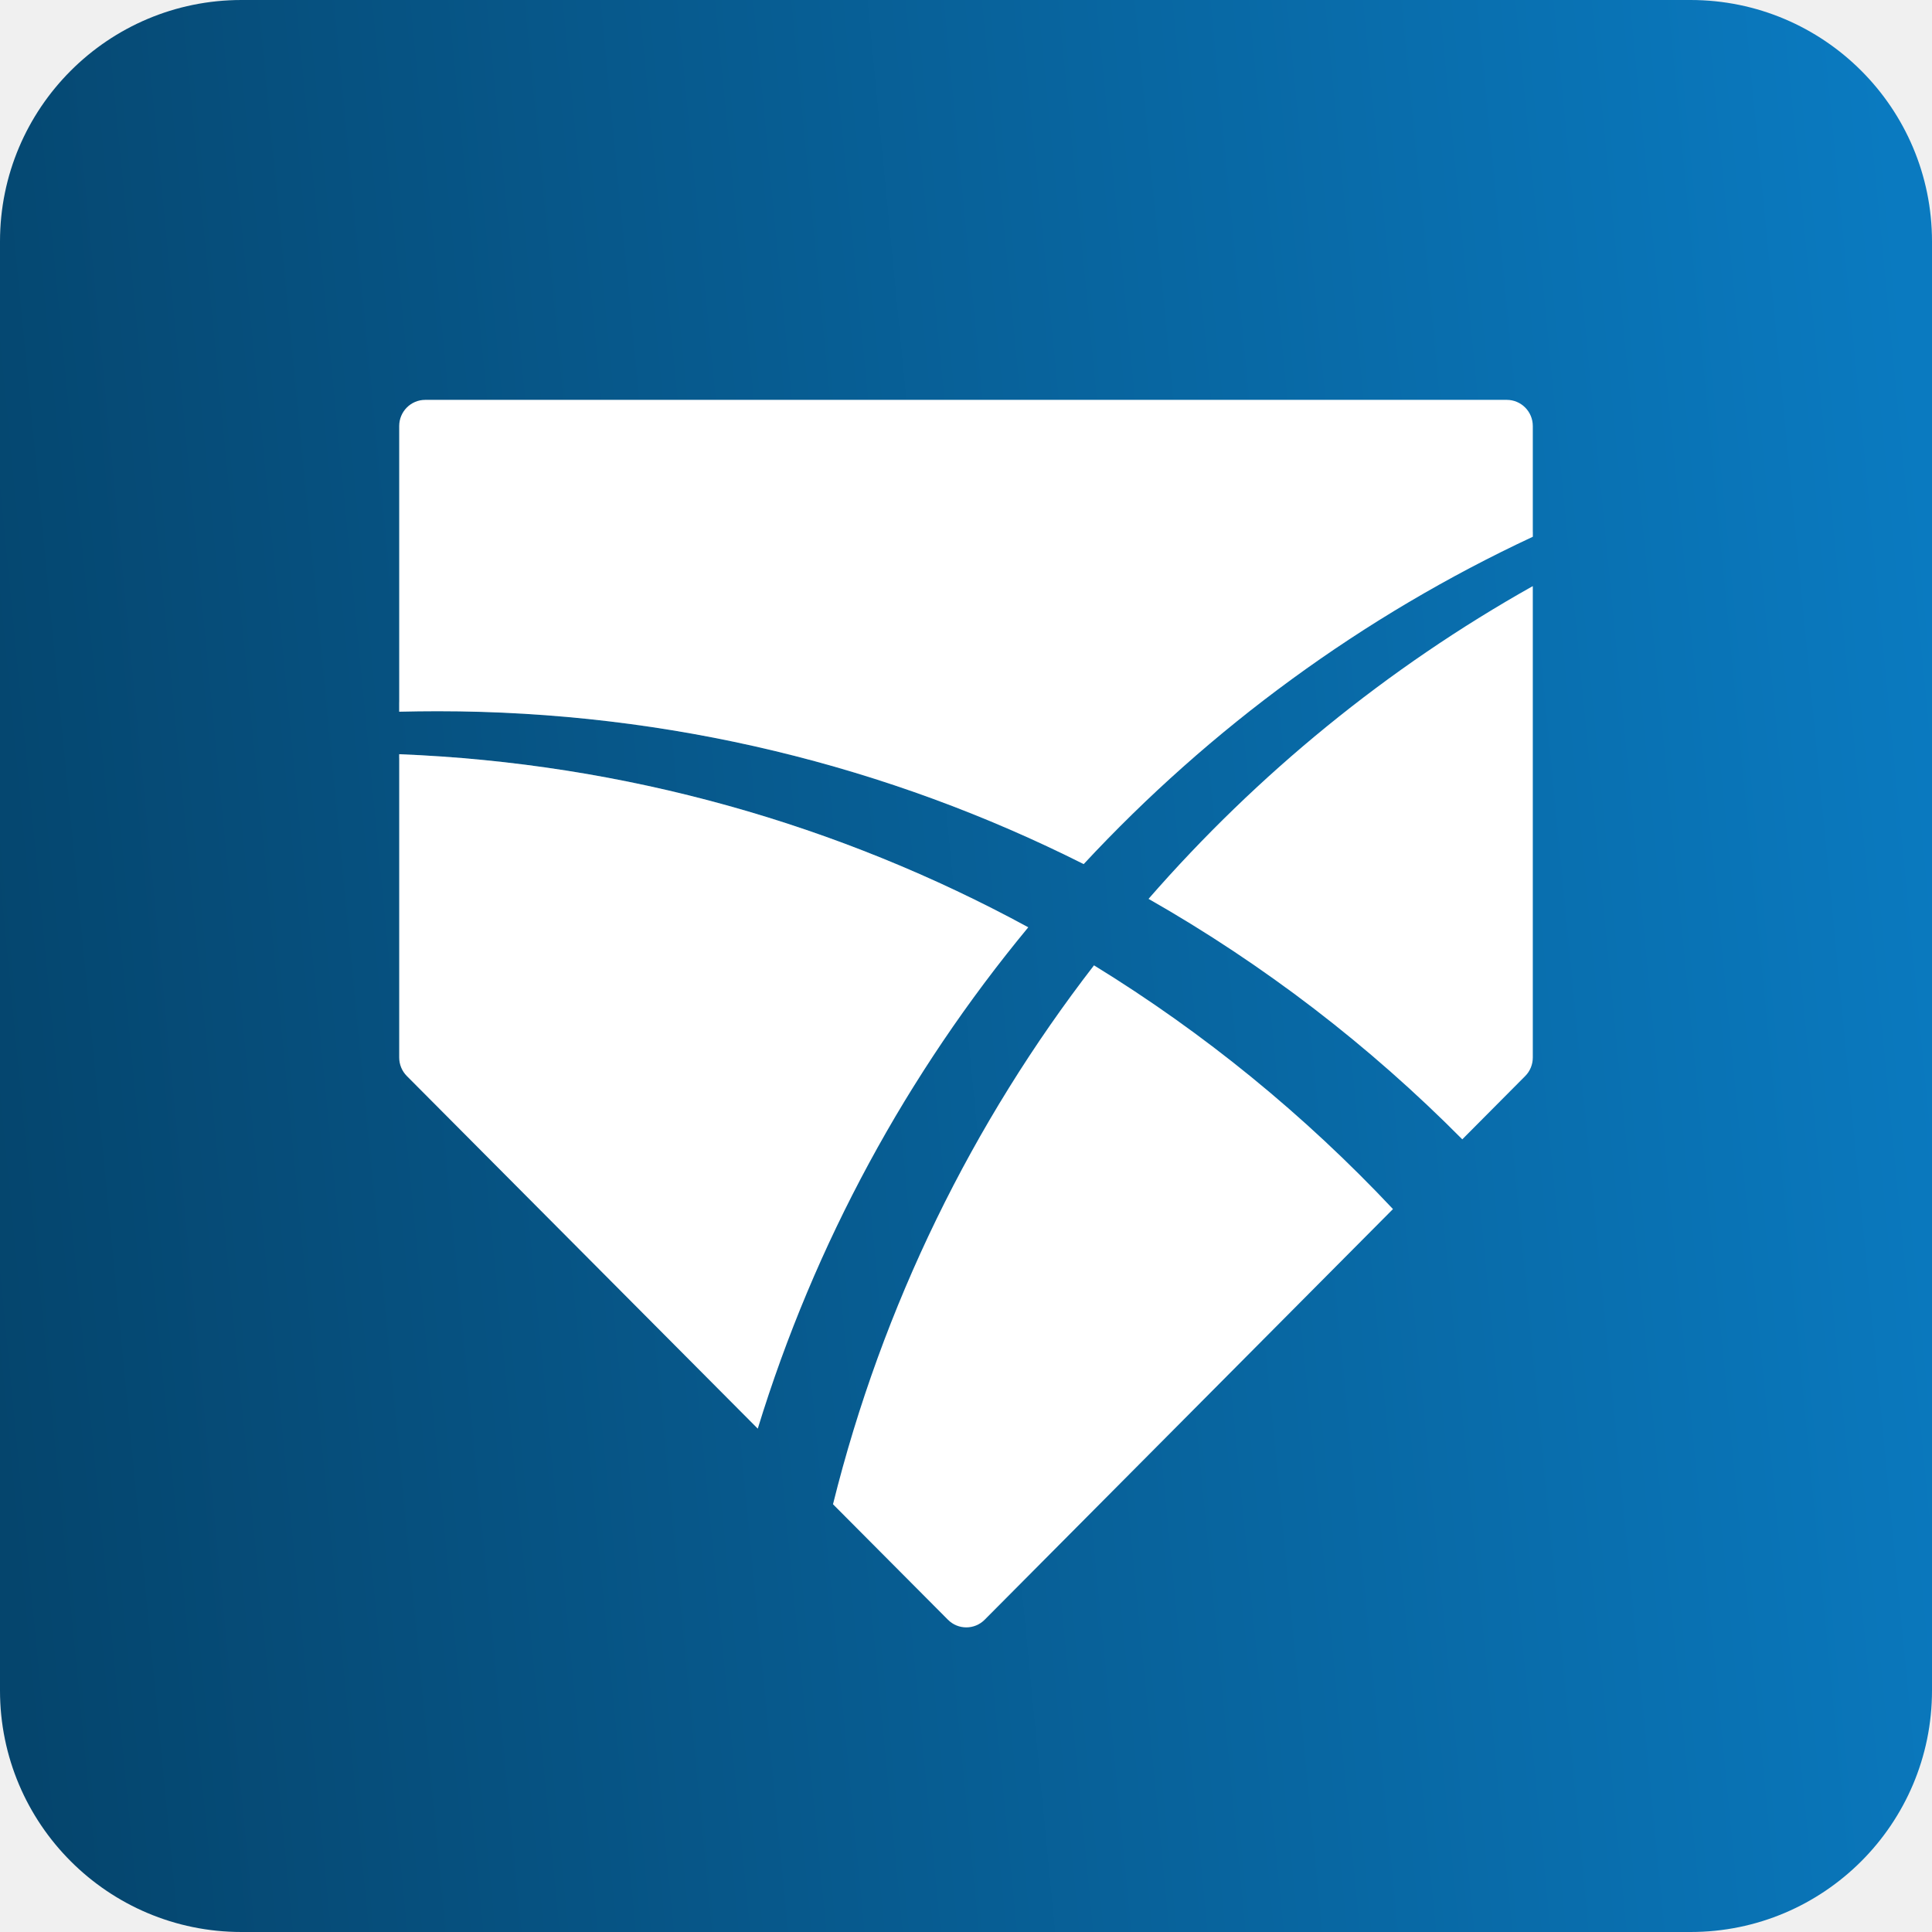
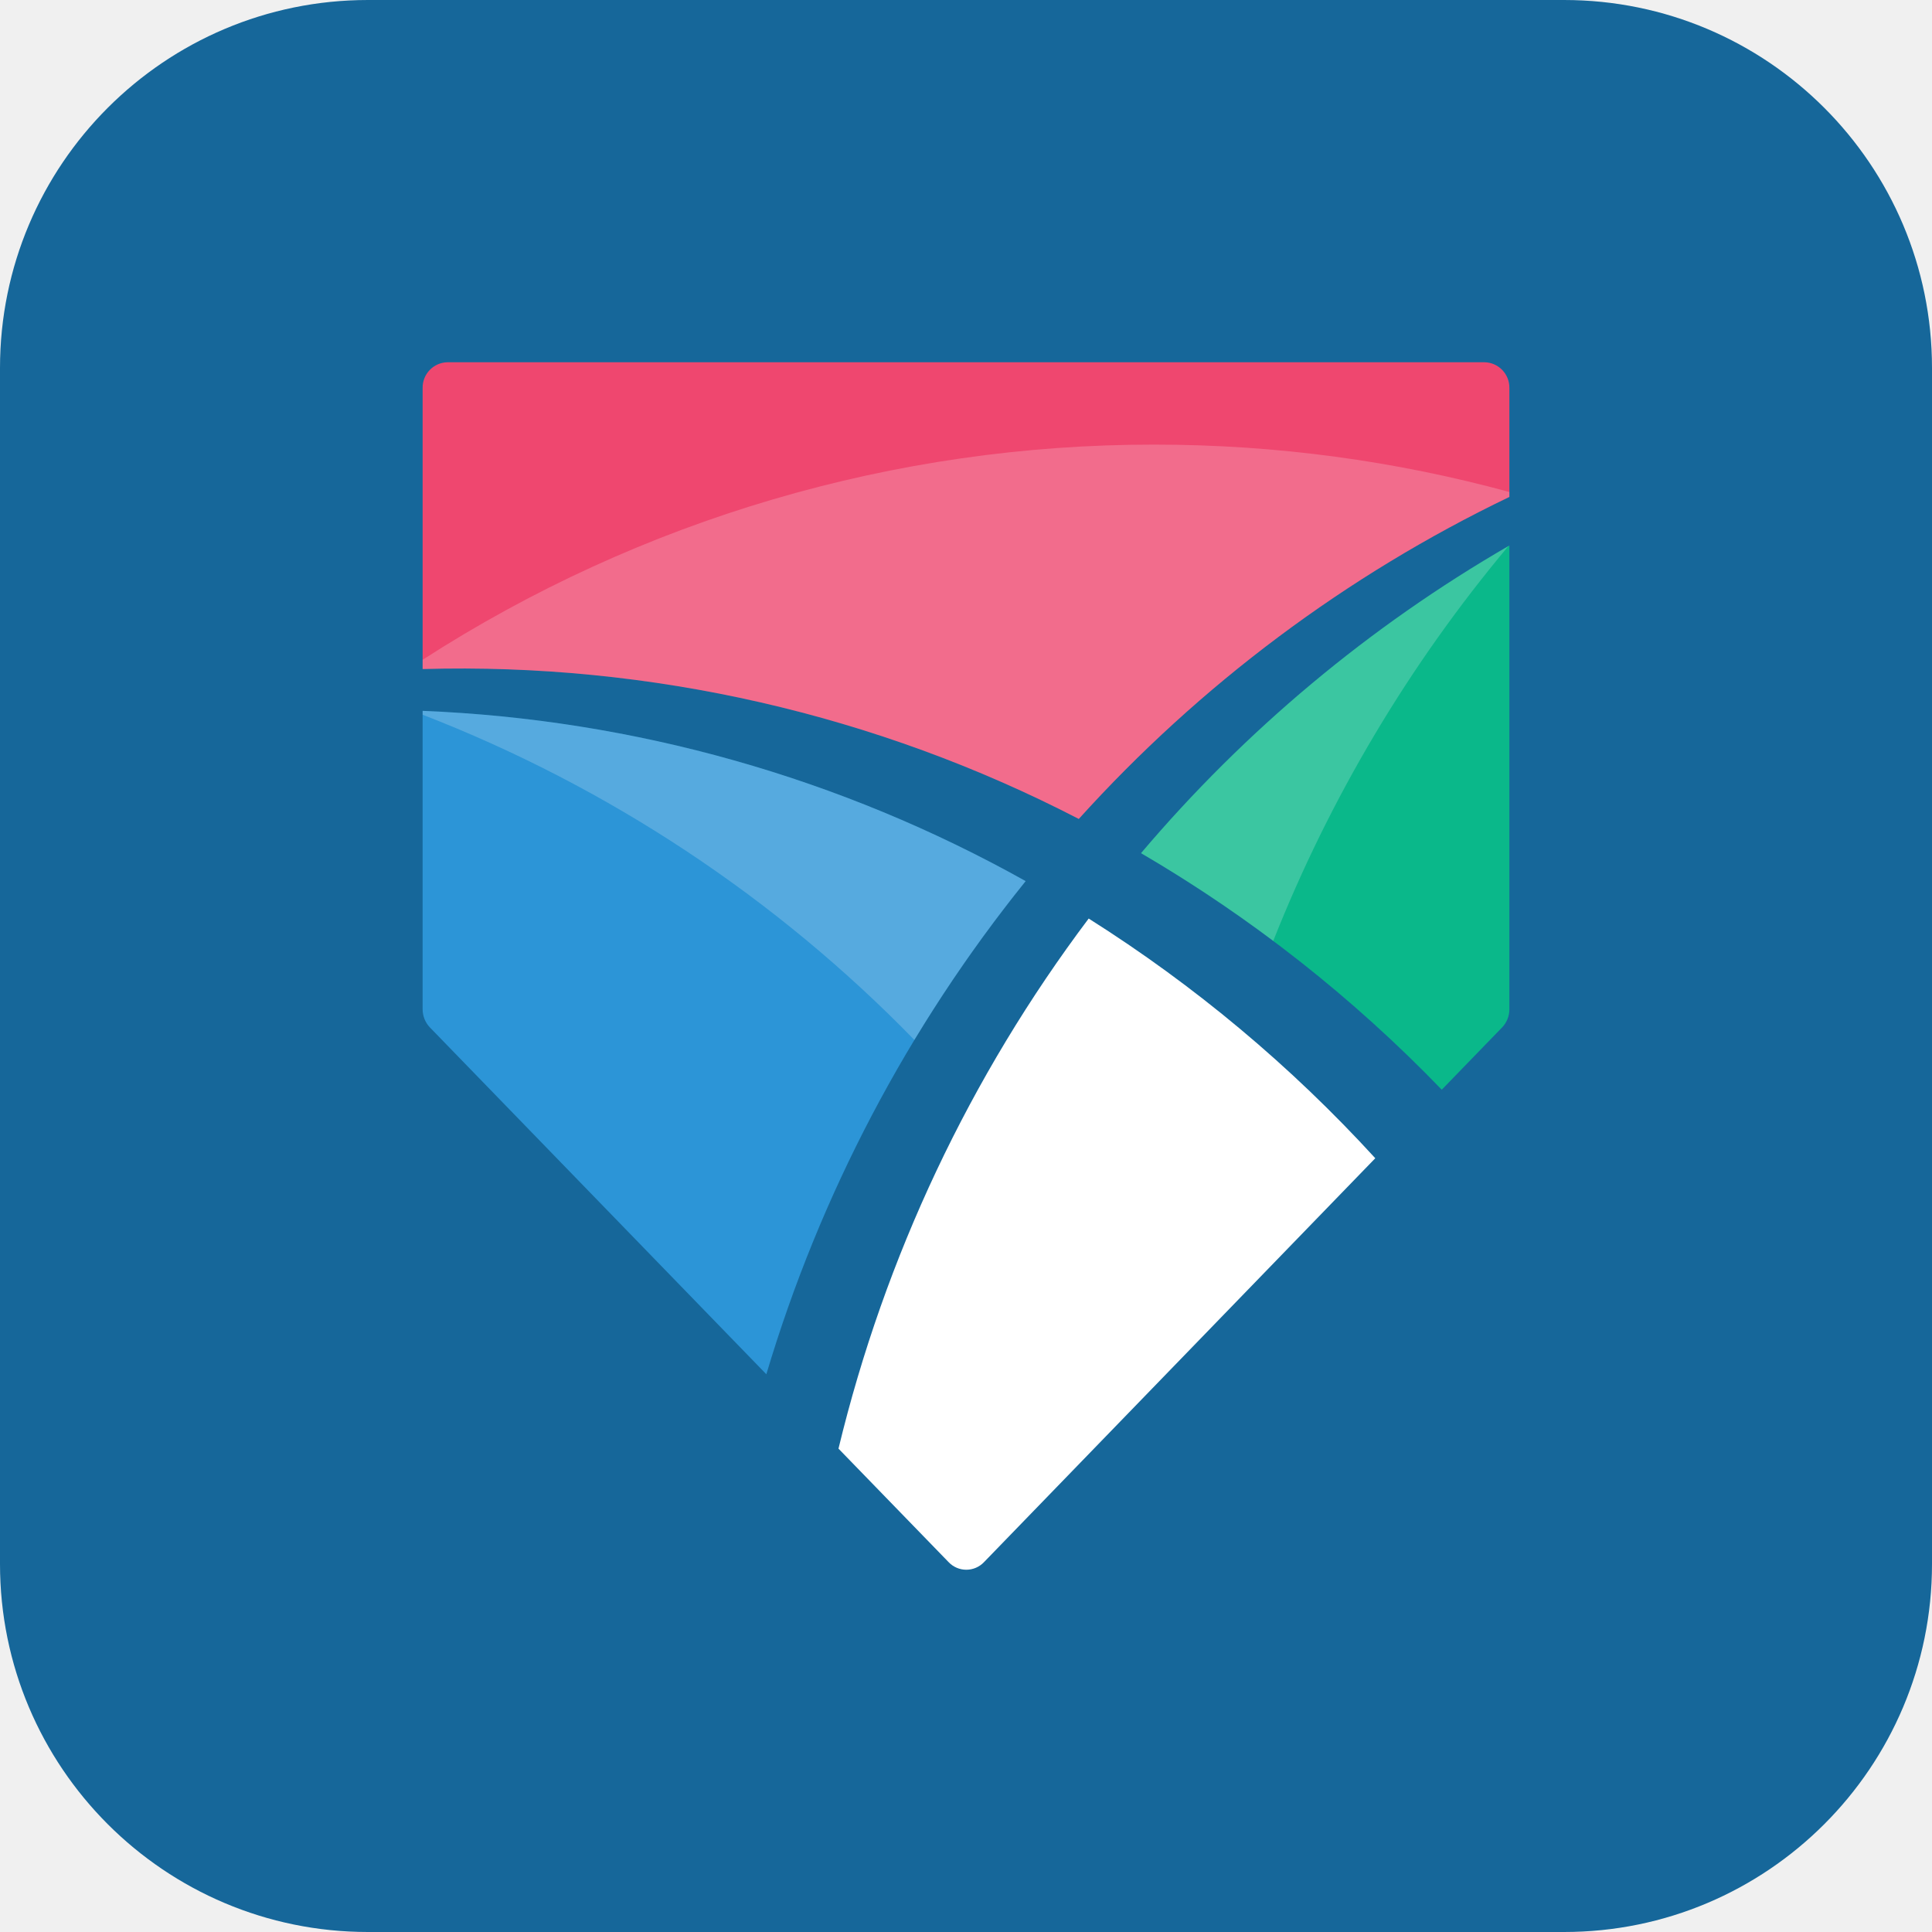
- <svg xmlns="http://www.w3.org/2000/svg" width="32" height="32" viewBox="0 0 32 32" fill="none">
-   <rect width="32" height="32" rx="4" fill="url(#paint0_linear_1025_7306)" />
-   <path d="M17.031 15.359C13.91 13.662 10.372 12.641 6.612 12.492L6.612 17.516C6.612 17.631 6.658 17.742 6.739 17.823L12.551 23.663C13.494 20.587 15.033 17.773 17.031 15.359Z" fill="white" />
-   <path opacity="0.2" d="M15.108 18.034C15.689 17.097 16.332 16.204 17.031 15.359C13.91 13.662 10.372 12.641 6.612 12.492L6.612 12.557C9.828 13.765 12.717 15.647 15.108 18.034Z" fill="white" />
-   <path d="M24.22 18.871L25.262 17.823C25.343 17.742 25.388 17.631 25.388 17.516L25.388 9.708C22.981 11.06 20.829 12.817 19.024 14.888C20.934 15.975 22.681 17.318 24.22 18.871Z" fill="white" />
-   <path opacity="0.2" d="M25.372 9.717C22.971 11.067 20.825 12.822 19.024 14.888C19.814 15.338 20.577 15.832 21.308 16.366C22.302 13.923 23.682 11.681 25.372 9.717Z" fill="white" />
-   <path d="M17.949 14.312C20.046 12.056 22.568 10.206 25.388 8.89L25.388 7.056C25.388 6.817 25.195 6.623 24.957 6.623L7.043 6.623C6.805 6.623 6.612 6.817 6.612 7.056L6.612 11.788C6.823 11.783 7.035 11.78 7.247 11.78C11.093 11.78 14.728 12.692 17.949 14.312Z" fill="white" />
-   <path opacity="0.2" d="M25.388 8.89C22.568 10.206 20.046 12.056 17.949 14.312C14.728 12.692 11.093 11.78 7.247 11.78C7.035 11.78 6.823 11.783 6.612 11.788L6.612 11.633C10.281 9.336 14.612 8.009 19.251 8.009C21.372 8.009 23.429 8.287 25.388 8.807V8.89Z" fill="white" />
-   <path d="M13.797 24.915C14.616 21.619 16.109 18.591 18.12 15.989C19.945 17.11 21.61 18.47 23.072 20.026L16.31 26.827C16.142 26.997 15.869 26.997 15.701 26.828L13.797 24.915Z" fill="white" />
-   <defs>
-     <linearGradient id="paint0_linear_1025_7306" x1="-8.91804e-08" y1="24.32" x2="33.148" y2="21.101" gradientUnits="userSpaceOnUse">
-       <stop stop-color="#05456D" />
-       <stop offset="1" stop-color="#0A7AC0" />
-     </linearGradient>
-   </defs>
+ <svg xmlns="http://www.w3.org/2000/svg" width="32" height="32" fill="none">
+   <rect width="32" height="32" fill="#16679A" rx="6.095" />
+   <path fill="#2C95D7" d="M16.988 14.594A22.298 22.298 0 0 0 7 11.774v4.942c0 .113.044.222.121.302l5.572 5.744a23.92 23.92 0 0 1 4.295-8.168Z" />
+   <path fill="#fff" d="M15.145 17.225c.557-.921 1.173-1.8 1.843-2.631A22.297 22.297 0 0 0 7 11.774v.064a22.92 22.92 0 0 1 8.145 5.387Z" opacity=".2" />
+   <path fill="#0AB88A" d="m23.88 18.049.999-1.031a.433.433 0 0 0 .121-.302V9.035a23.237 23.237 0 0 0-6.101 5.096 23.155 23.155 0 0 1 4.981 3.918Z" />
+   <path fill="#fff" d="M24.985 9.044a23.233 23.233 0 0 0-6.086 5.087c.758.442 1.489.928 2.19 1.453a23.873 23.873 0 0 1 3.896-6.54Z" opacity=".2" />
+   <path fill="#EF476F" d="M17.868 13.564A23.084 23.084 0 0 1 25 8.231V6.426A.42.42 0 0 0 24.587 6H7.413A.42.42 0 0 0 7 6.426v4.655a22.291 22.291 0 0 1 10.868 2.483Z" />
+   <path fill="#fff" d="M25 8.23a23.084 23.084 0 0 0-7.132 5.334A22.291 22.291 0 0 0 7 11.082v-.154a22.335 22.335 0 0 1 12.117-3.564c2.034 0 4.005.273 5.883.785v.082Z" opacity=".2" />
+   <path fill="#fff" d="M13.888 23.994a23.96 23.96 0 0 1 4.144-8.78 23.24 23.24 0 0 1 4.747 3.97l-6.482 6.691a.404.404 0 0 1-.584 0l-1.825-1.881Z" />
</svg>
